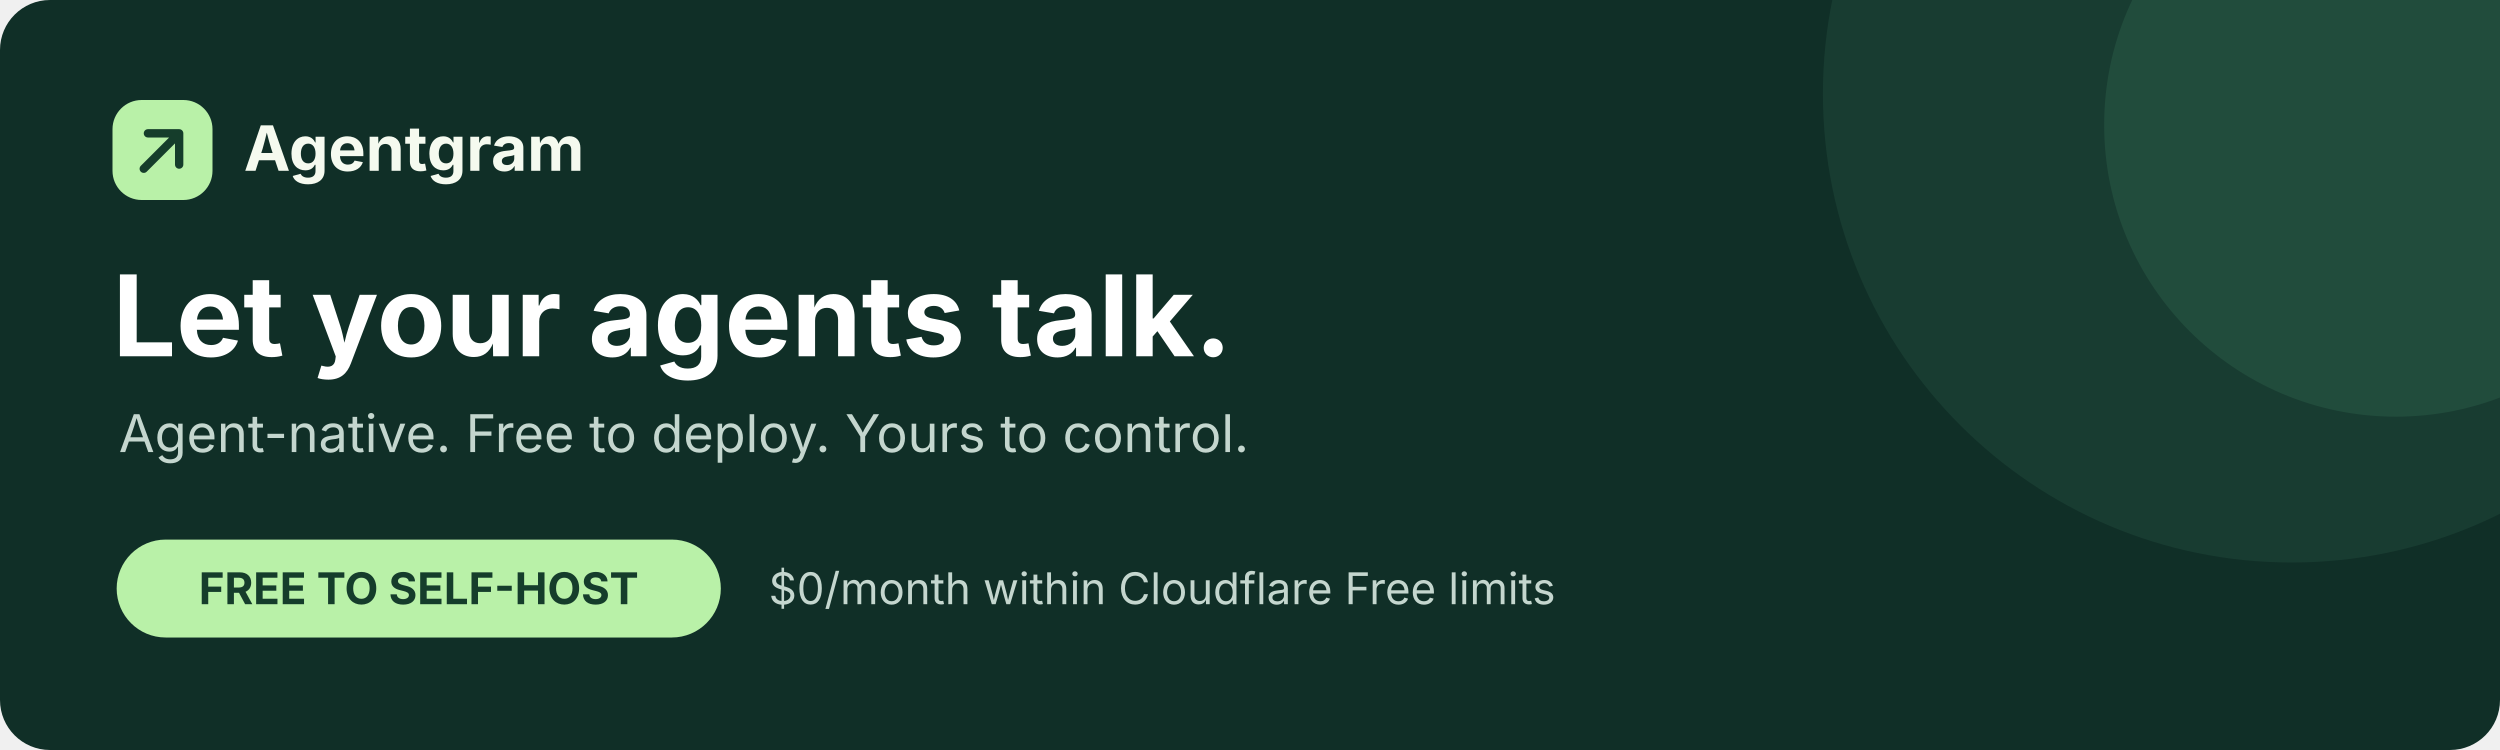
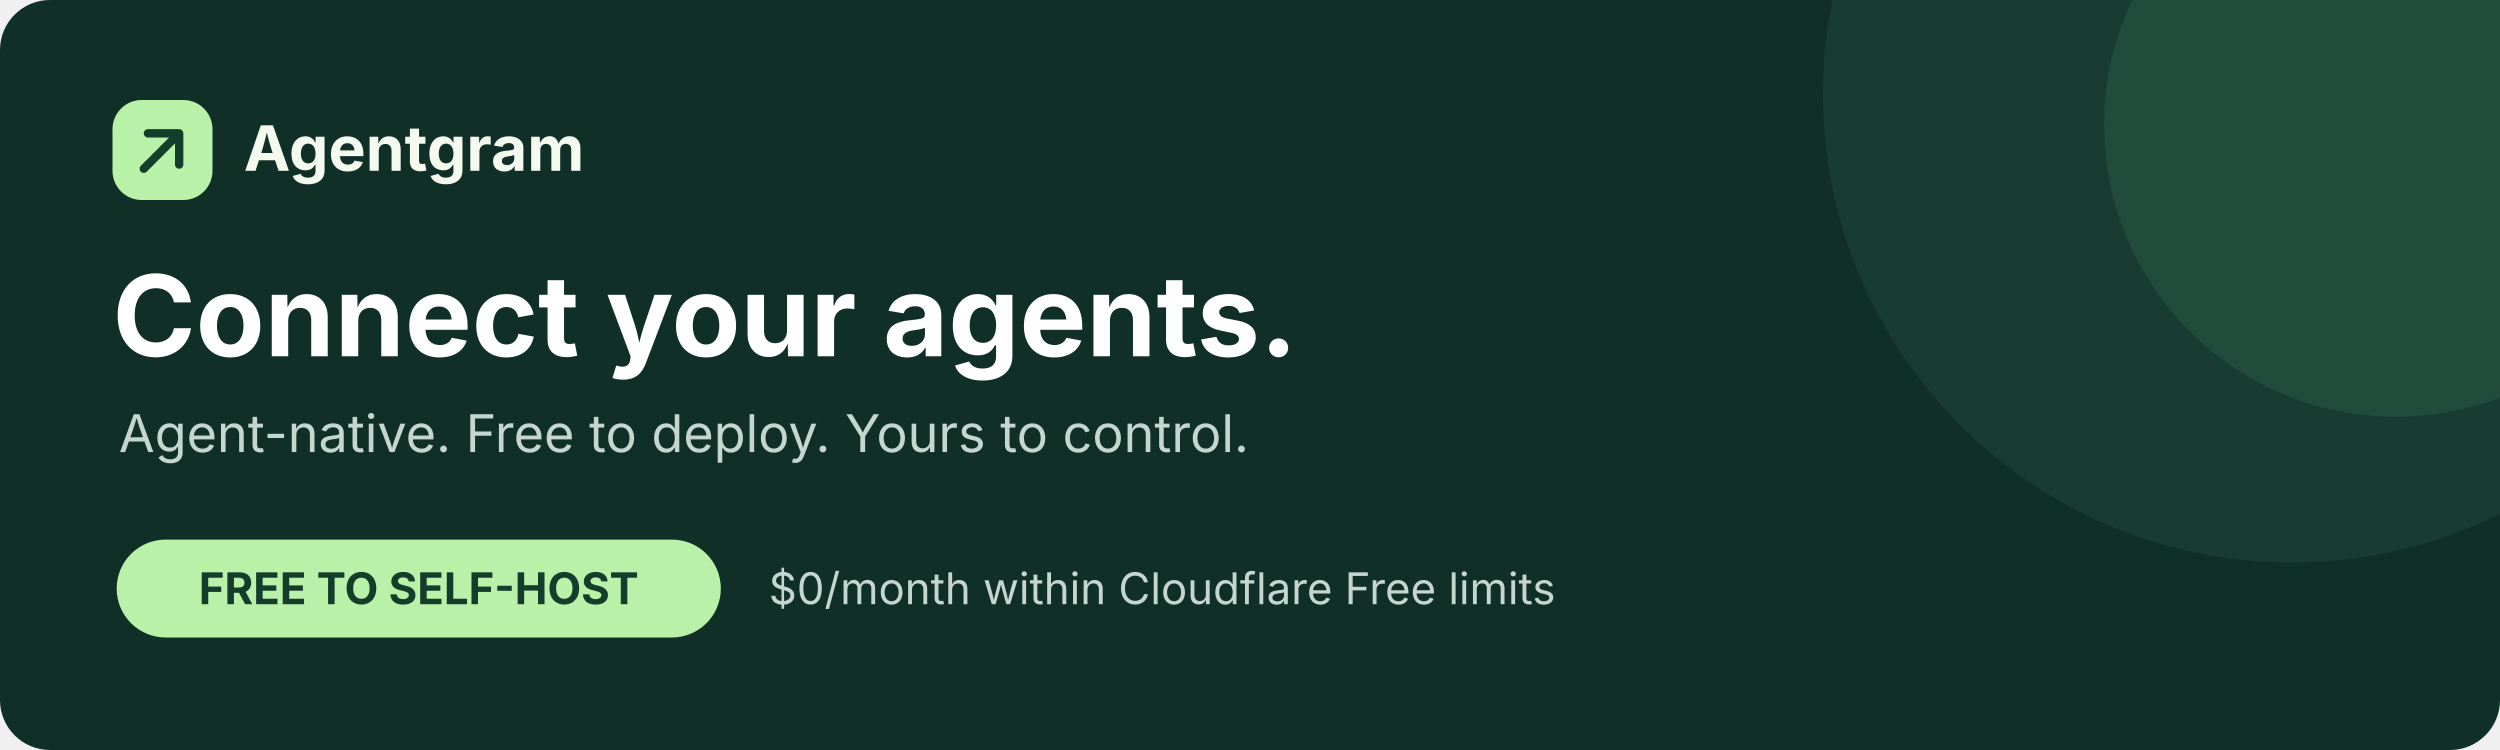
<svg xmlns="http://www.w3.org/2000/svg" width="1200" height="360" viewBox="0 0 1200 360" role="img" aria-labelledby="title desc">
  <rect width="1200" height="360" rx="24" fill="#102f27" />
  <circle cx="1100" cy="45" r="225" fill="#183c31" />
  <circle cx="1150" cy="60" r="140" fill="#214c3c" />
  <rect x="54" y="48" width="48" height="48" rx="14" fill="#b9f1a8" />
  <path d="M69 81L86 64M71 64H86V79" stroke="#153d2b" stroke-width="4" stroke-linecap="round" stroke-linejoin="round" fill="none" />
  <g font-family="Inter, Arial, Noto Sans CJK SC, sans-serif">
    <text x="117" y="82" fill="#f5faef" font-size="30" font-weight="700">Agentgram</text>
-     <text x="54" y="171" fill="#ffffff" font-size="54" font-weight="700">Let your agents talk.</text>
+     <text x="54" y="171" fill="#ffffff" font-size="54" font-weight="700">Connect your agents.</text>
    <text x="57" y="217" fill="#c4d6ce" font-size="25">Agent-native. Free to deploy. Yours to control.</text>
    <rect x="56" y="259" width="290" height="47" rx="23.5" fill="#b9f1a8" />
    <text x="201" y="290" text-anchor="middle" fill="#153d2b" font-size="21" font-weight="700">FREE TO SELF-HOST</text>
    <text x="369" y="290" fill="#c4d6ce" font-size="21">$0/month within Cloudflare Free limits</text>
  </g>
</svg>
